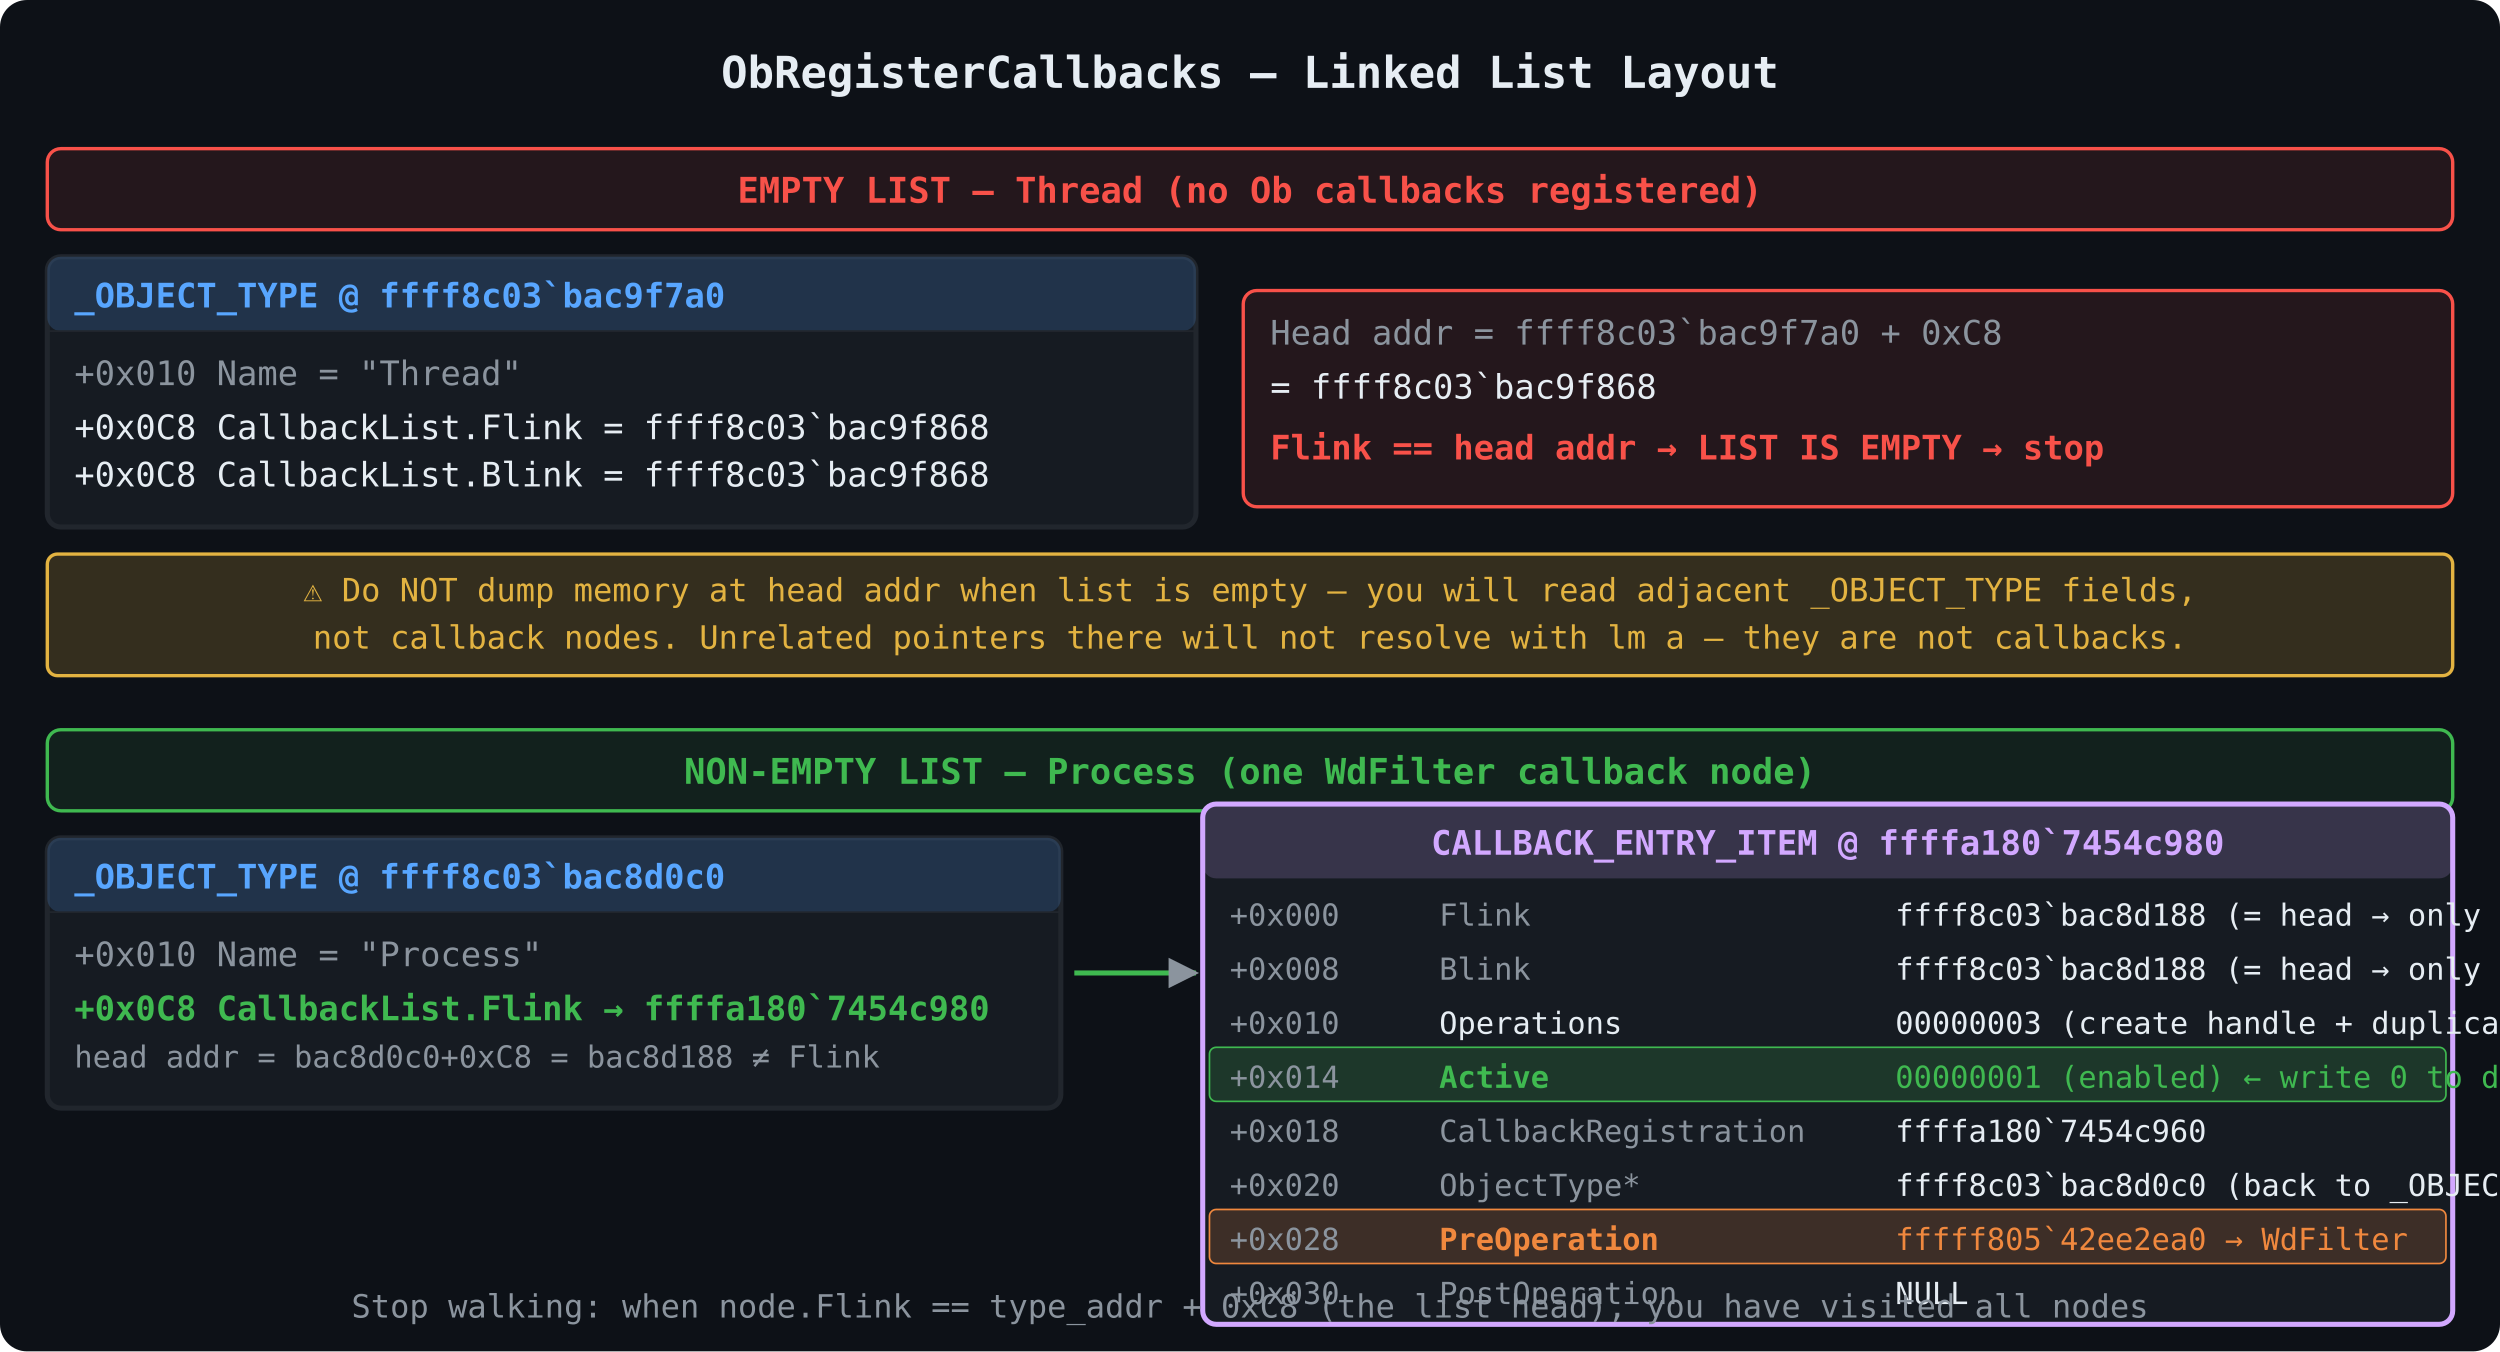
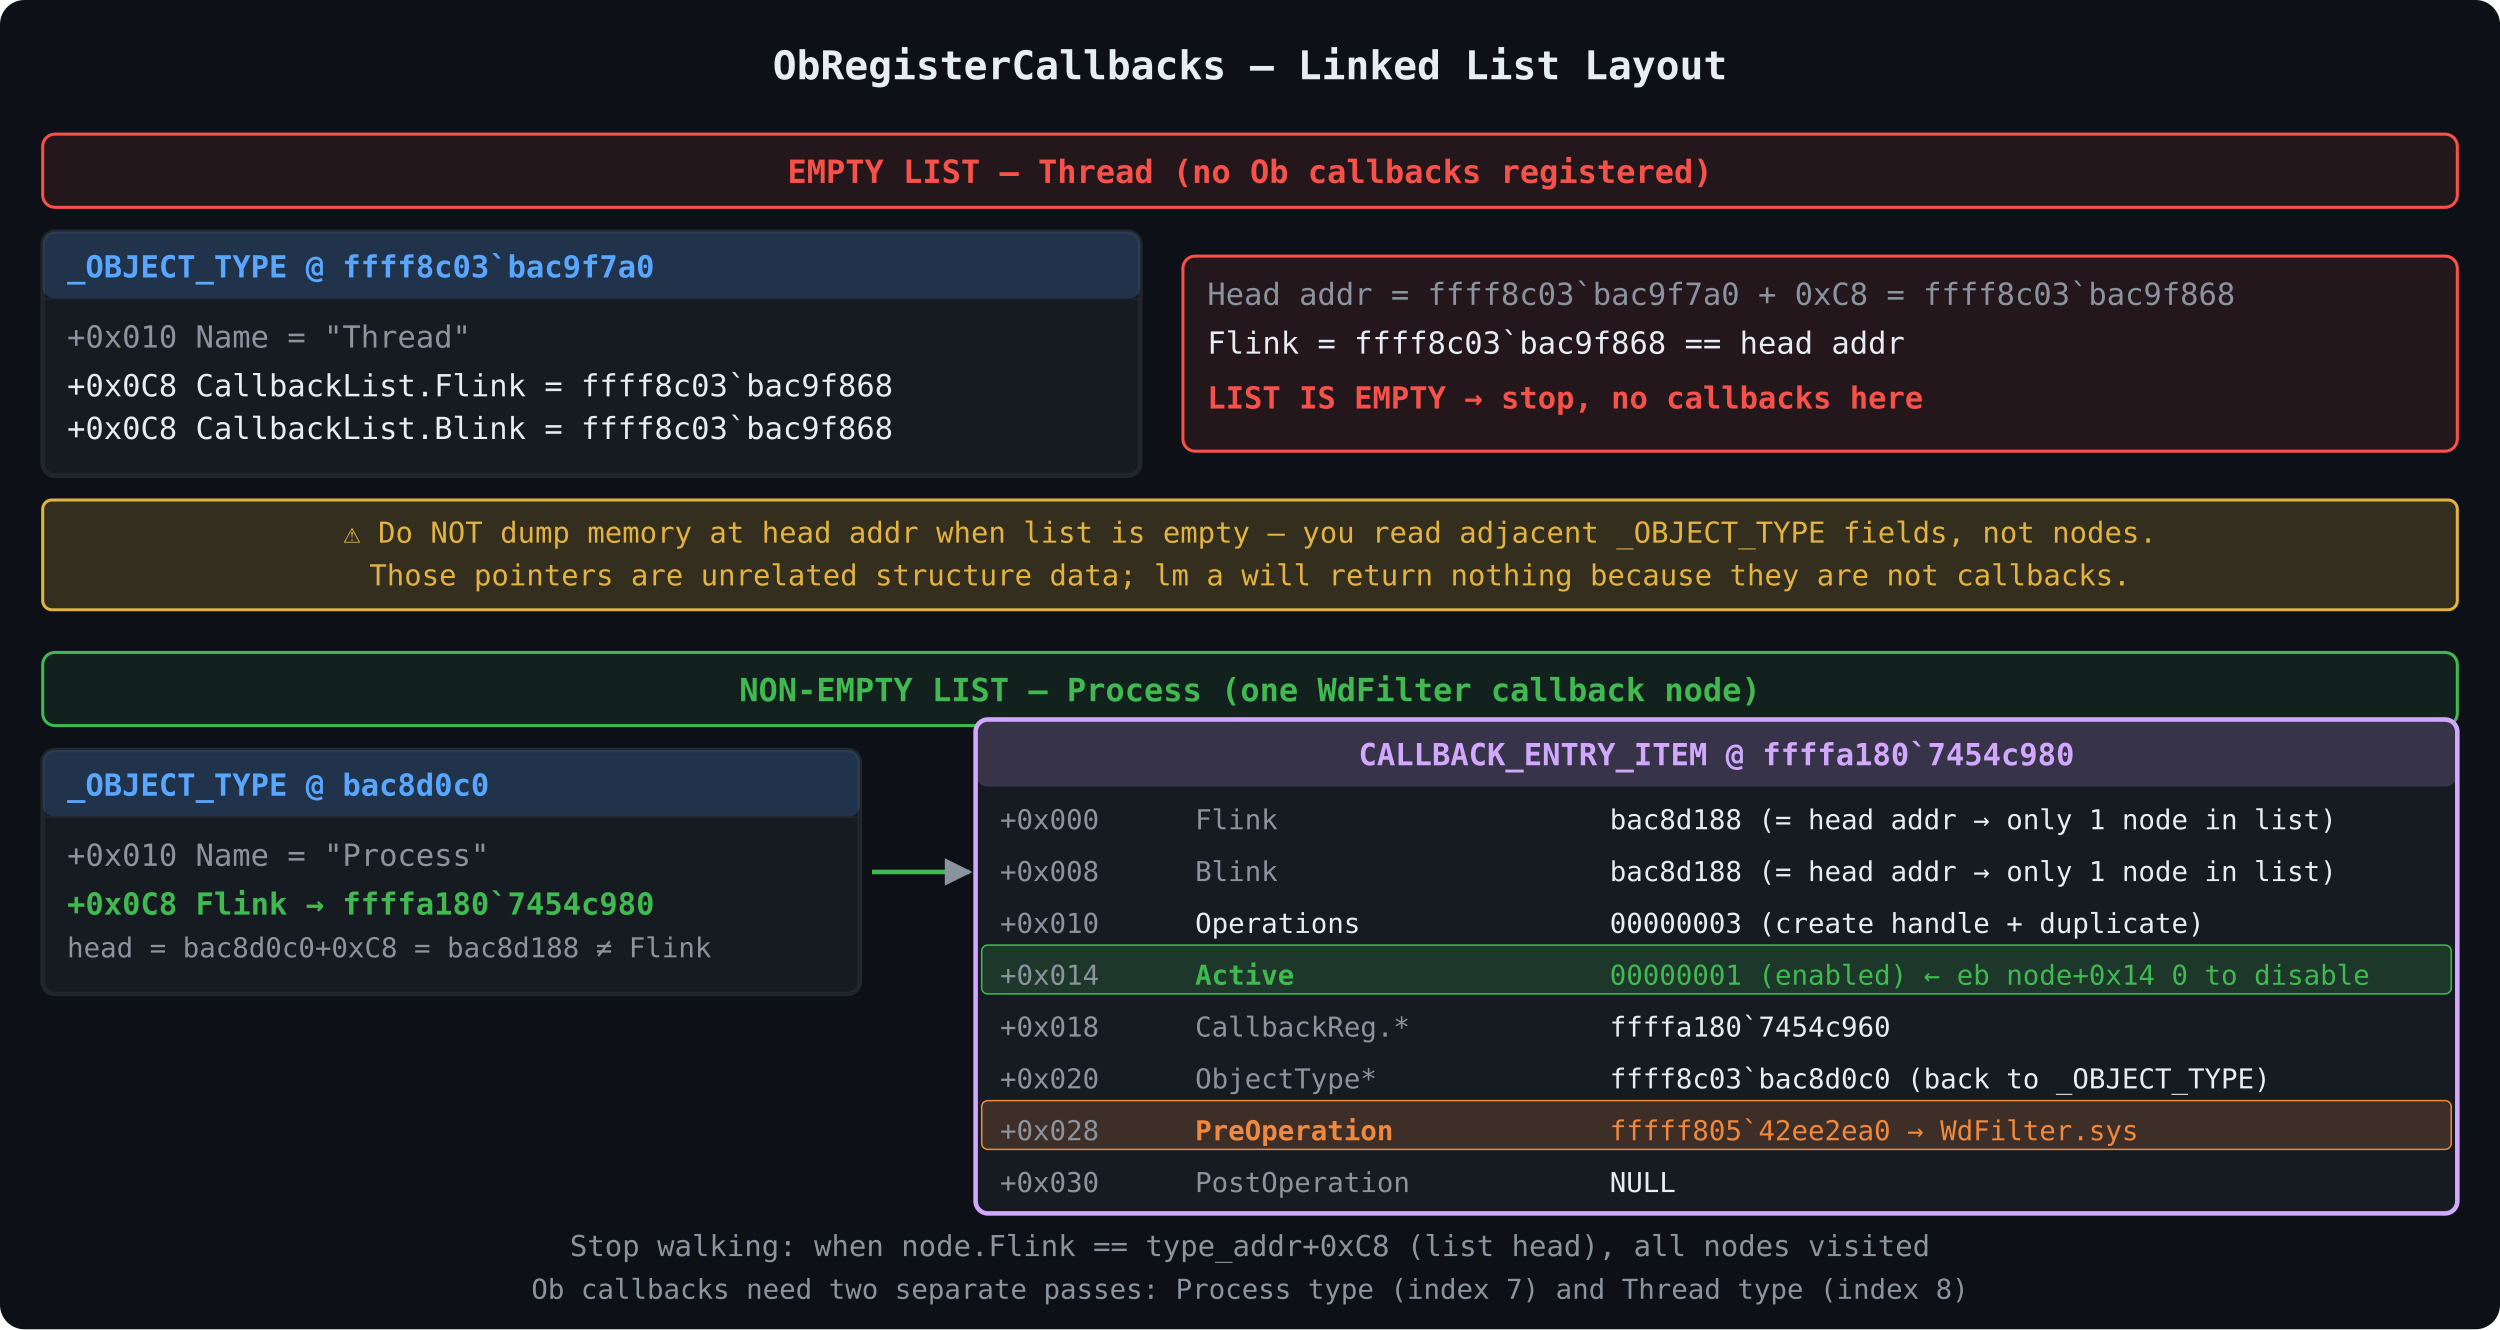
- <svg xmlns="http://www.w3.org/2000/svg" width="740" height="400" viewBox="0 0 740 400">
-   <rect x="0" y="0" width="740" height="400" fill="#0d1117" stroke="none" stroke-width="0" rx="8" />
+ <svg xmlns="http://www.w3.org/2000/svg" width="820" height="436" viewBox="0 0 820 436">
+   <rect x="0" y="0" width="820" height="436" fill="#0d1117" stroke="none" stroke-width="0" rx="8" />
+   <text x="410" y="26" fill="#e6edf3" font-size="13" font-family="JetBrains Mono,Consolas,monospace" font-weight="bold" text-anchor="middle">ObRegisterCallbacks — Linked List Layout</text>
  <defs>
    <marker id="ar" viewBox="0 0 10 10" refX="9" refY="5" markerWidth="6" markerHeight="6" orient="auto">
      <path d="M0,0 L10,5 L0,10 z" fill="#8b949e" />
    </marker>
  </defs>
-   <text x="370" y="26" fill="#e6edf3" font-size="13" font-family="JetBrains Mono,Consolas,monospace" font-weight="bold" text-anchor="middle">ObRegisterCallbacks — Linked List Layout</text>
-   <rect x="14" y="44" width="712" height="24" fill="rgba(248,81,73,0.1)" stroke="#f85149" stroke-width="1" rx="4" />
-   <text x="370" y="60" fill="#f85149" font-size="10.5" font-family="JetBrains Mono,Consolas,monospace" font-weight="bold" text-anchor="middle">EMPTY LIST  —  Thread  (no Ob callbacks registered)</text>
-   <rect x="14" y="76" width="340" height="80" fill="#161b22" stroke="#21262d" stroke-width="1.5" rx="4" />
-   <rect x="14" y="76" width="340" height="22" fill="rgba(88,166,255,0.18)" stroke="#58a6ff" stroke-width="0" rx="4" />
+   <rect x="14" y="44" width="792" height="24" fill="rgba(248,81,73,0.1)" stroke="#f85149" stroke-width="1" rx="4" />
+   <text x="410" y="60" fill="#f85149" font-size="10.5" font-family="JetBrains Mono,Consolas,monospace" font-weight="bold" text-anchor="middle">EMPTY LIST  —  Thread  (no Ob callbacks registered)</text>
+   <rect x="14" y="76" width="360" height="80" fill="#161b22" stroke="#21262d" stroke-width="1.5" rx="4" />
+   <rect x="14" y="76" width="360" height="22" fill="rgba(88,166,255,0.18)" stroke="#58a6ff" stroke-width="0" rx="4" />
  <text x="22" y="91" fill="#58a6ff" font-size="10" font-family="JetBrains Mono,Consolas,monospace" font-weight="bold">_OBJECT_TYPE  @ ffff8c03`bac9f7a0</text>
-   <line x1="14" y1="98" x2="354" y2="98" stroke="#21262d" stroke-width="0.5" />
+   <line x1="14" y1="98" x2="374" y2="98" stroke="#21262d" stroke-width="0.5" />
  <text x="22" y="114" fill="#8b949e" font-size="10" font-family="JetBrains Mono,Consolas,monospace">+0x010  Name  =  "Thread"</text>
  <text x="22" y="130" fill="#e6edf3" font-size="10" font-family="JetBrains Mono,Consolas,monospace">+0x0C8  CallbackList.Flink  =  ffff8c03`bac9f868</text>
  <text x="22" y="144" fill="#e6edf3" font-size="10" font-family="JetBrains Mono,Consolas,monospace">+0x0C8  CallbackList.Blink  =  ffff8c03`bac9f868</text>
-   <rect x="368" y="86" width="358" height="64" fill="rgba(248,81,73,0.1)" stroke="#f85149" stroke-width="1" rx="4" />
-   <text x="376" y="102" fill="#8b949e" font-size="10" font-family="JetBrains Mono,Consolas,monospace">Head addr  =  ffff8c03`bac9f7a0  +  0xC8</text>
-   <text x="376" y="118" fill="#e6edf3" font-size="10" font-family="JetBrains Mono,Consolas,monospace">             =  ffff8c03`bac9f868</text>
-   <text x="376" y="136" fill="#f85149" font-size="10" font-family="JetBrains Mono,Consolas,monospace" font-weight="bold">Flink == head addr  →  LIST IS EMPTY  →  stop</text>
-   <rect x="14" y="164" width="712" height="36" fill="rgba(227,179,65,0.18)" stroke="#e3b341" stroke-width="1" rx="3" />
-   <text x="370" y="178" fill="#e3b341" font-size="9.5" font-family="JetBrains Mono,Consolas,monospace" text-anchor="middle">⚠  Do NOT dump memory at head addr when list is empty — you will read adjacent _OBJECT_TYPE fields,</text>
-   <text x="370" y="192" fill="#e3b341" font-size="9.5" font-family="JetBrains Mono,Consolas,monospace" text-anchor="middle">   not callback nodes. Unrelated pointers there will not resolve with  lm a  — they are not callbacks.</text>
-   <rect x="14" y="216" width="712" height="24" fill="rgba(63,185,80,0.1)" stroke="#3fb950" stroke-width="1" rx="4" />
-   <text x="370" y="232" fill="#3fb950" font-size="10.5" font-family="JetBrains Mono,Consolas,monospace" font-weight="bold" text-anchor="middle">NON-EMPTY LIST  —  Process  (one WdFilter callback node)</text>
-   <rect x="14" y="248" width="300" height="80" fill="#161b22" stroke="#21262d" stroke-width="1.5" rx="4" />
-   <rect x="14" y="248" width="300" height="22" fill="rgba(88,166,255,0.18)" stroke="#58a6ff" stroke-width="0" rx="4" />
-   <text x="22" y="263" fill="#58a6ff" font-size="10" font-family="JetBrains Mono,Consolas,monospace" font-weight="bold">_OBJECT_TYPE  @ ffff8c03`bac8d0c0</text>
-   <line x1="14" y1="270" x2="314" y2="270" stroke="#21262d" stroke-width="0.5" />
-   <text x="22" y="286" fill="#8b949e" font-size="10" font-family="JetBrains Mono,Consolas,monospace">+0x010  Name  =  "Process"</text>
-   <text x="22" y="302" fill="#3fb950" font-size="10" font-family="JetBrains Mono,Consolas,monospace" font-weight="bold">+0x0C8  CallbackList.Flink  →  ffffa180`7454c980</text>
-   <text x="22" y="316" fill="#8b949e" font-size="9" font-family="JetBrains Mono,Consolas,monospace">  head addr = bac8d0c0+0xC8 = bac8d188  ≠ Flink</text>
-   <line x1="318" y1="288" x2="354" y2="288" stroke="#3fb950" stroke-width="1.5" marker-end="url(#ar)" />
-   <rect x="356" y="238" width="370" height="154" fill="#161b22" stroke="#d2a8ff" stroke-width="1.5" rx="4" />
-   <rect x="356" y="238" width="370" height="22" fill="rgba(210,168,255,0.18)" stroke="#d2a8ff" stroke-width="0" rx="4" />
-   <text x="541" y="253" fill="#d2a8ff" font-size="10" font-family="JetBrains Mono,Consolas,monospace" font-weight="bold" text-anchor="middle">CALLBACK_ENTRY_ITEM  @  ffffa180`7454c980</text>
-   <text x="364" y="274" fill="#8b949e" font-size="9" font-family="JetBrains Mono,Consolas,monospace">+0x000</text>
-   <text x="426" y="274" fill="#8b949e" font-size="9" font-family="JetBrains Mono,Consolas,monospace">Flink</text>
-   <text x="561" y="274" fill="#e6edf3" font-size="9" font-family="JetBrains Mono,Consolas,monospace">ffff8c03`bac8d188  (= head → only 1 node)</text>
-   <text x="364" y="290" fill="#8b949e" font-size="9" font-family="JetBrains Mono,Consolas,monospace">+0x008</text>
-   <text x="426" y="290" fill="#8b949e" font-size="9" font-family="JetBrains Mono,Consolas,monospace">Blink</text>
-   <text x="561" y="290" fill="#e6edf3" font-size="9" font-family="JetBrains Mono,Consolas,monospace">ffff8c03`bac8d188  (= head → only 1 node)</text>
-   <text x="364" y="306" fill="#8b949e" font-size="9" font-family="JetBrains Mono,Consolas,monospace">+0x010</text>
-   <text x="426" y="306" fill="#e6edf3" font-size="9" font-family="JetBrains Mono,Consolas,monospace">Operations</text>
-   <text x="561" y="306" fill="#e6edf3" font-size="9" font-family="JetBrains Mono,Consolas,monospace">00000003  (create handle + duplicate)</text>
-   <rect x="358" y="310" width="366" height="16" fill="rgba(63,185,80,0.18)" stroke="#3fb950" stroke-width="0.5" rx="2" />
-   <text x="364" y="322" fill="#8b949e" font-size="9" font-family="JetBrains Mono,Consolas,monospace">+0x014</text>
-   <text x="426" y="322" fill="#3fb950" font-size="9" font-family="JetBrains Mono,Consolas,monospace" font-weight="bold">Active</text>
-   <text x="561" y="322" fill="#3fb950" font-size="9" font-family="JetBrains Mono,Consolas,monospace">00000001  (enabled)  ← write 0 to disable</text>
-   <text x="364" y="338" fill="#8b949e" font-size="9" font-family="JetBrains Mono,Consolas,monospace">+0x018</text>
-   <text x="426" y="338" fill="#8b949e" font-size="9" font-family="JetBrains Mono,Consolas,monospace">CallbackRegistration</text>
-   <text x="561" y="338" fill="#e6edf3" font-size="9" font-family="JetBrains Mono,Consolas,monospace">ffffa180`7454c960</text>
-   <text x="364" y="354" fill="#8b949e" font-size="9" font-family="JetBrains Mono,Consolas,monospace">+0x020</text>
-   <text x="426" y="354" fill="#8b949e" font-size="9" font-family="JetBrains Mono,Consolas,monospace">ObjectType*</text>
-   <text x="561" y="354" fill="#e6edf3" font-size="9" font-family="JetBrains Mono,Consolas,monospace">ffff8c03`bac8d0c0  (back to _OBJECT_TYPE)</text>
-   <rect x="358" y="358" width="366" height="16" fill="rgba(240,136,62,0.18)" stroke="#f0883e" stroke-width="0.5" rx="2" />
-   <text x="364" y="370" fill="#8b949e" font-size="9" font-family="JetBrains Mono,Consolas,monospace">+0x028</text>
-   <text x="426" y="370" fill="#f0883e" font-size="9" font-family="JetBrains Mono,Consolas,monospace" font-weight="bold">PreOperation</text>
-   <text x="561" y="370" fill="#f0883e" font-size="9" font-family="JetBrains Mono,Consolas,monospace">fffff805`42ee2ea0  → WdFilter</text>
-   <text x="364" y="386" fill="#8b949e" font-size="9" font-family="JetBrains Mono,Consolas,monospace">+0x030</text>
-   <text x="426" y="386" fill="#8b949e" font-size="9" font-family="JetBrains Mono,Consolas,monospace">PostOperation</text>
-   <text x="561" y="386" fill="#e6edf3" font-size="9" font-family="JetBrains Mono,Consolas,monospace">NULL</text>
-   <text x="370" y="390" fill="#8b949e" font-size="9.5" font-family="JetBrains Mono,Consolas,monospace" text-anchor="middle">Stop walking: when node.Flink == type_addr + 0xC8 (the list head), you have visited all nodes</text>
+   <rect x="388" y="84" width="418" height="64" fill="rgba(248,81,73,0.1)" stroke="#f85149" stroke-width="1" rx="4" />
+   <text x="396" y="100" fill="#8b949e" font-size="10" font-family="JetBrains Mono,Consolas,monospace">Head addr  =  ffff8c03`bac9f7a0  +  0xC8  =  ffff8c03`bac9f868</text>
+   <text x="396" y="116" fill="#e6edf3" font-size="10" font-family="JetBrains Mono,Consolas,monospace">Flink  =  ffff8c03`bac9f868  ==  head addr</text>
+   <text x="396" y="134" fill="#f85149" font-size="10" font-family="JetBrains Mono,Consolas,monospace" font-weight="bold">LIST IS EMPTY  →  stop, no callbacks here</text>
+   <rect x="14" y="164" width="792" height="36" fill="rgba(227,179,65,0.18)" stroke="#e3b341" stroke-width="1" rx="3" />
+   <text x="410" y="178" fill="#e3b341" font-size="9.5" font-family="JetBrains Mono,Consolas,monospace" text-anchor="middle">⚠  Do NOT dump memory at head addr when list is empty — you read adjacent _OBJECT_TYPE fields, not nodes.</text>
+   <text x="410" y="192" fill="#e3b341" font-size="9.5" font-family="JetBrains Mono,Consolas,monospace" text-anchor="middle">   Those pointers are unrelated structure data; lm a will return nothing because they are not callbacks.</text>
+   <rect x="14" y="214" width="792" height="24" fill="rgba(63,185,80,0.1)" stroke="#3fb950" stroke-width="1" rx="4" />
+   <text x="410" y="230" fill="#3fb950" font-size="10.5" font-family="JetBrains Mono,Consolas,monospace" font-weight="bold" text-anchor="middle">NON-EMPTY LIST  —  Process  (one WdFilter callback node)</text>
+   <rect x="14" y="246" width="268" height="80" fill="#161b22" stroke="#21262d" stroke-width="1.5" rx="4" />
+   <rect x="14" y="246" width="268" height="22" fill="rgba(88,166,255,0.18)" stroke="#58a6ff" stroke-width="0" rx="4" />
+   <text x="22" y="261" fill="#58a6ff" font-size="10" font-family="JetBrains Mono,Consolas,monospace" font-weight="bold">_OBJECT_TYPE @ bac8d0c0</text>
+   <line x1="14" y1="268" x2="282" y2="268" stroke="#21262d" stroke-width="0.5" />
+   <text x="22" y="284" fill="#8b949e" font-size="10" font-family="JetBrains Mono,Consolas,monospace">+0x010  Name = "Process"</text>
+   <text x="22" y="300" fill="#3fb950" font-size="10" font-family="JetBrains Mono,Consolas,monospace" font-weight="bold">+0x0C8  Flink  →  ffffa180`7454c980</text>
+   <text x="22" y="314" fill="#8b949e" font-size="9" font-family="JetBrains Mono,Consolas,monospace">  head = bac8d0c0+0xC8 = bac8d188 ≠ Flink</text>
+   <line x1="286" y1="286" x2="318" y2="286" stroke="#3fb950" stroke-width="1.5" marker-end="url(#ar)" />
+   <rect x="320" y="236" width="486" height="162" fill="#161b22" stroke="#d2a8ff" stroke-width="1.5" rx="4" />
+   <rect x="320" y="236" width="486" height="22" fill="rgba(210,168,255,0.18)" stroke="#d2a8ff" stroke-width="0" rx="4" />
+   <text x="563" y="251" fill="#d2a8ff" font-size="10" font-family="JetBrains Mono,Consolas,monospace" font-weight="bold" text-anchor="middle">CALLBACK_ENTRY_ITEM  @  ffffa180`7454c980</text>
+   <text x="328" y="272" fill="#8b949e" font-size="9" font-family="JetBrains Mono,Consolas,monospace">+0x000</text>
+   <text x="392" y="272" fill="#8b949e" font-size="9" font-family="JetBrains Mono,Consolas,monospace">Flink           </text>
+   <text x="528" y="272" fill="#e6edf3" font-size="9" font-family="JetBrains Mono,Consolas,monospace">bac8d188  (= head addr  →  only 1 node in list)</text>
+   <text x="328" y="289" fill="#8b949e" font-size="9" font-family="JetBrains Mono,Consolas,monospace">+0x008</text>
+   <text x="392" y="289" fill="#8b949e" font-size="9" font-family="JetBrains Mono,Consolas,monospace">Blink           </text>
+   <text x="528" y="289" fill="#e6edf3" font-size="9" font-family="JetBrains Mono,Consolas,monospace">bac8d188  (= head addr  →  only 1 node in list)</text>
+   <text x="328" y="306" fill="#8b949e" font-size="9" font-family="JetBrains Mono,Consolas,monospace">+0x010</text>
+   <text x="392" y="306" fill="#e6edf3" font-size="9" font-family="JetBrains Mono,Consolas,monospace">Operations      </text>
+   <text x="528" y="306" fill="#e6edf3" font-size="9" font-family="JetBrains Mono,Consolas,monospace">00000003  (create handle + duplicate)</text>
+   <rect x="322" y="310" width="482" height="16" fill="rgba(63,185,80,0.18)" stroke="#3fb950" stroke-width="0.5" rx="2" />
+   <text x="328" y="323" fill="#8b949e" font-size="9" font-family="JetBrains Mono,Consolas,monospace">+0x014</text>
+   <text x="392" y="323" fill="#3fb950" font-size="9" font-family="JetBrains Mono,Consolas,monospace" font-weight="bold">Active          </text>
+   <text x="528" y="323" fill="#3fb950" font-size="9" font-family="JetBrains Mono,Consolas,monospace">00000001  (enabled)  ← eb node+0x14 0  to disable</text>
+   <text x="328" y="340" fill="#8b949e" font-size="9" font-family="JetBrains Mono,Consolas,monospace">+0x018</text>
+   <text x="392" y="340" fill="#8b949e" font-size="9" font-family="JetBrains Mono,Consolas,monospace">CallbackReg.*   </text>
+   <text x="528" y="340" fill="#e6edf3" font-size="9" font-family="JetBrains Mono,Consolas,monospace">ffffa180`7454c960</text>
+   <text x="328" y="357" fill="#8b949e" font-size="9" font-family="JetBrains Mono,Consolas,monospace">+0x020</text>
+   <text x="392" y="357" fill="#8b949e" font-size="9" font-family="JetBrains Mono,Consolas,monospace">ObjectType*     </text>
+   <text x="528" y="357" fill="#e6edf3" font-size="9" font-family="JetBrains Mono,Consolas,monospace">ffff8c03`bac8d0c0  (back to _OBJECT_TYPE)</text>
+   <rect x="322" y="361" width="482" height="16" fill="rgba(240,136,62,0.18)" stroke="#f0883e" stroke-width="0.5" rx="2" />
+   <text x="328" y="374" fill="#8b949e" font-size="9" font-family="JetBrains Mono,Consolas,monospace">+0x028</text>
+   <text x="392" y="374" fill="#f0883e" font-size="9" font-family="JetBrains Mono,Consolas,monospace" font-weight="bold">PreOperation    </text>
+   <text x="528" y="374" fill="#f0883e" font-size="9" font-family="JetBrains Mono,Consolas,monospace">fffff805`42ee2ea0  →  WdFilter.sys</text>
+   <text x="328" y="391" fill="#8b949e" font-size="9" font-family="JetBrains Mono,Consolas,monospace">+0x030</text>
+   <text x="392" y="391" fill="#8b949e" font-size="9" font-family="JetBrains Mono,Consolas,monospace">PostOperation   </text>
+   <text x="528" y="391" fill="#e6edf3" font-size="9" font-family="JetBrains Mono,Consolas,monospace">NULL</text>
+   <text x="410" y="412" fill="#8b949e" font-size="9.5" font-family="JetBrains Mono,Consolas,monospace" text-anchor="middle">Stop walking: when node.Flink == type_addr+0xC8 (list head), all nodes visited</text>
+   <text x="410" y="426" fill="#8b949e" font-size="9" font-family="JetBrains Mono,Consolas,monospace" text-anchor="middle">Ob callbacks need two separate passes: Process type (index 7) and Thread type (index 8)</text>
</svg>
